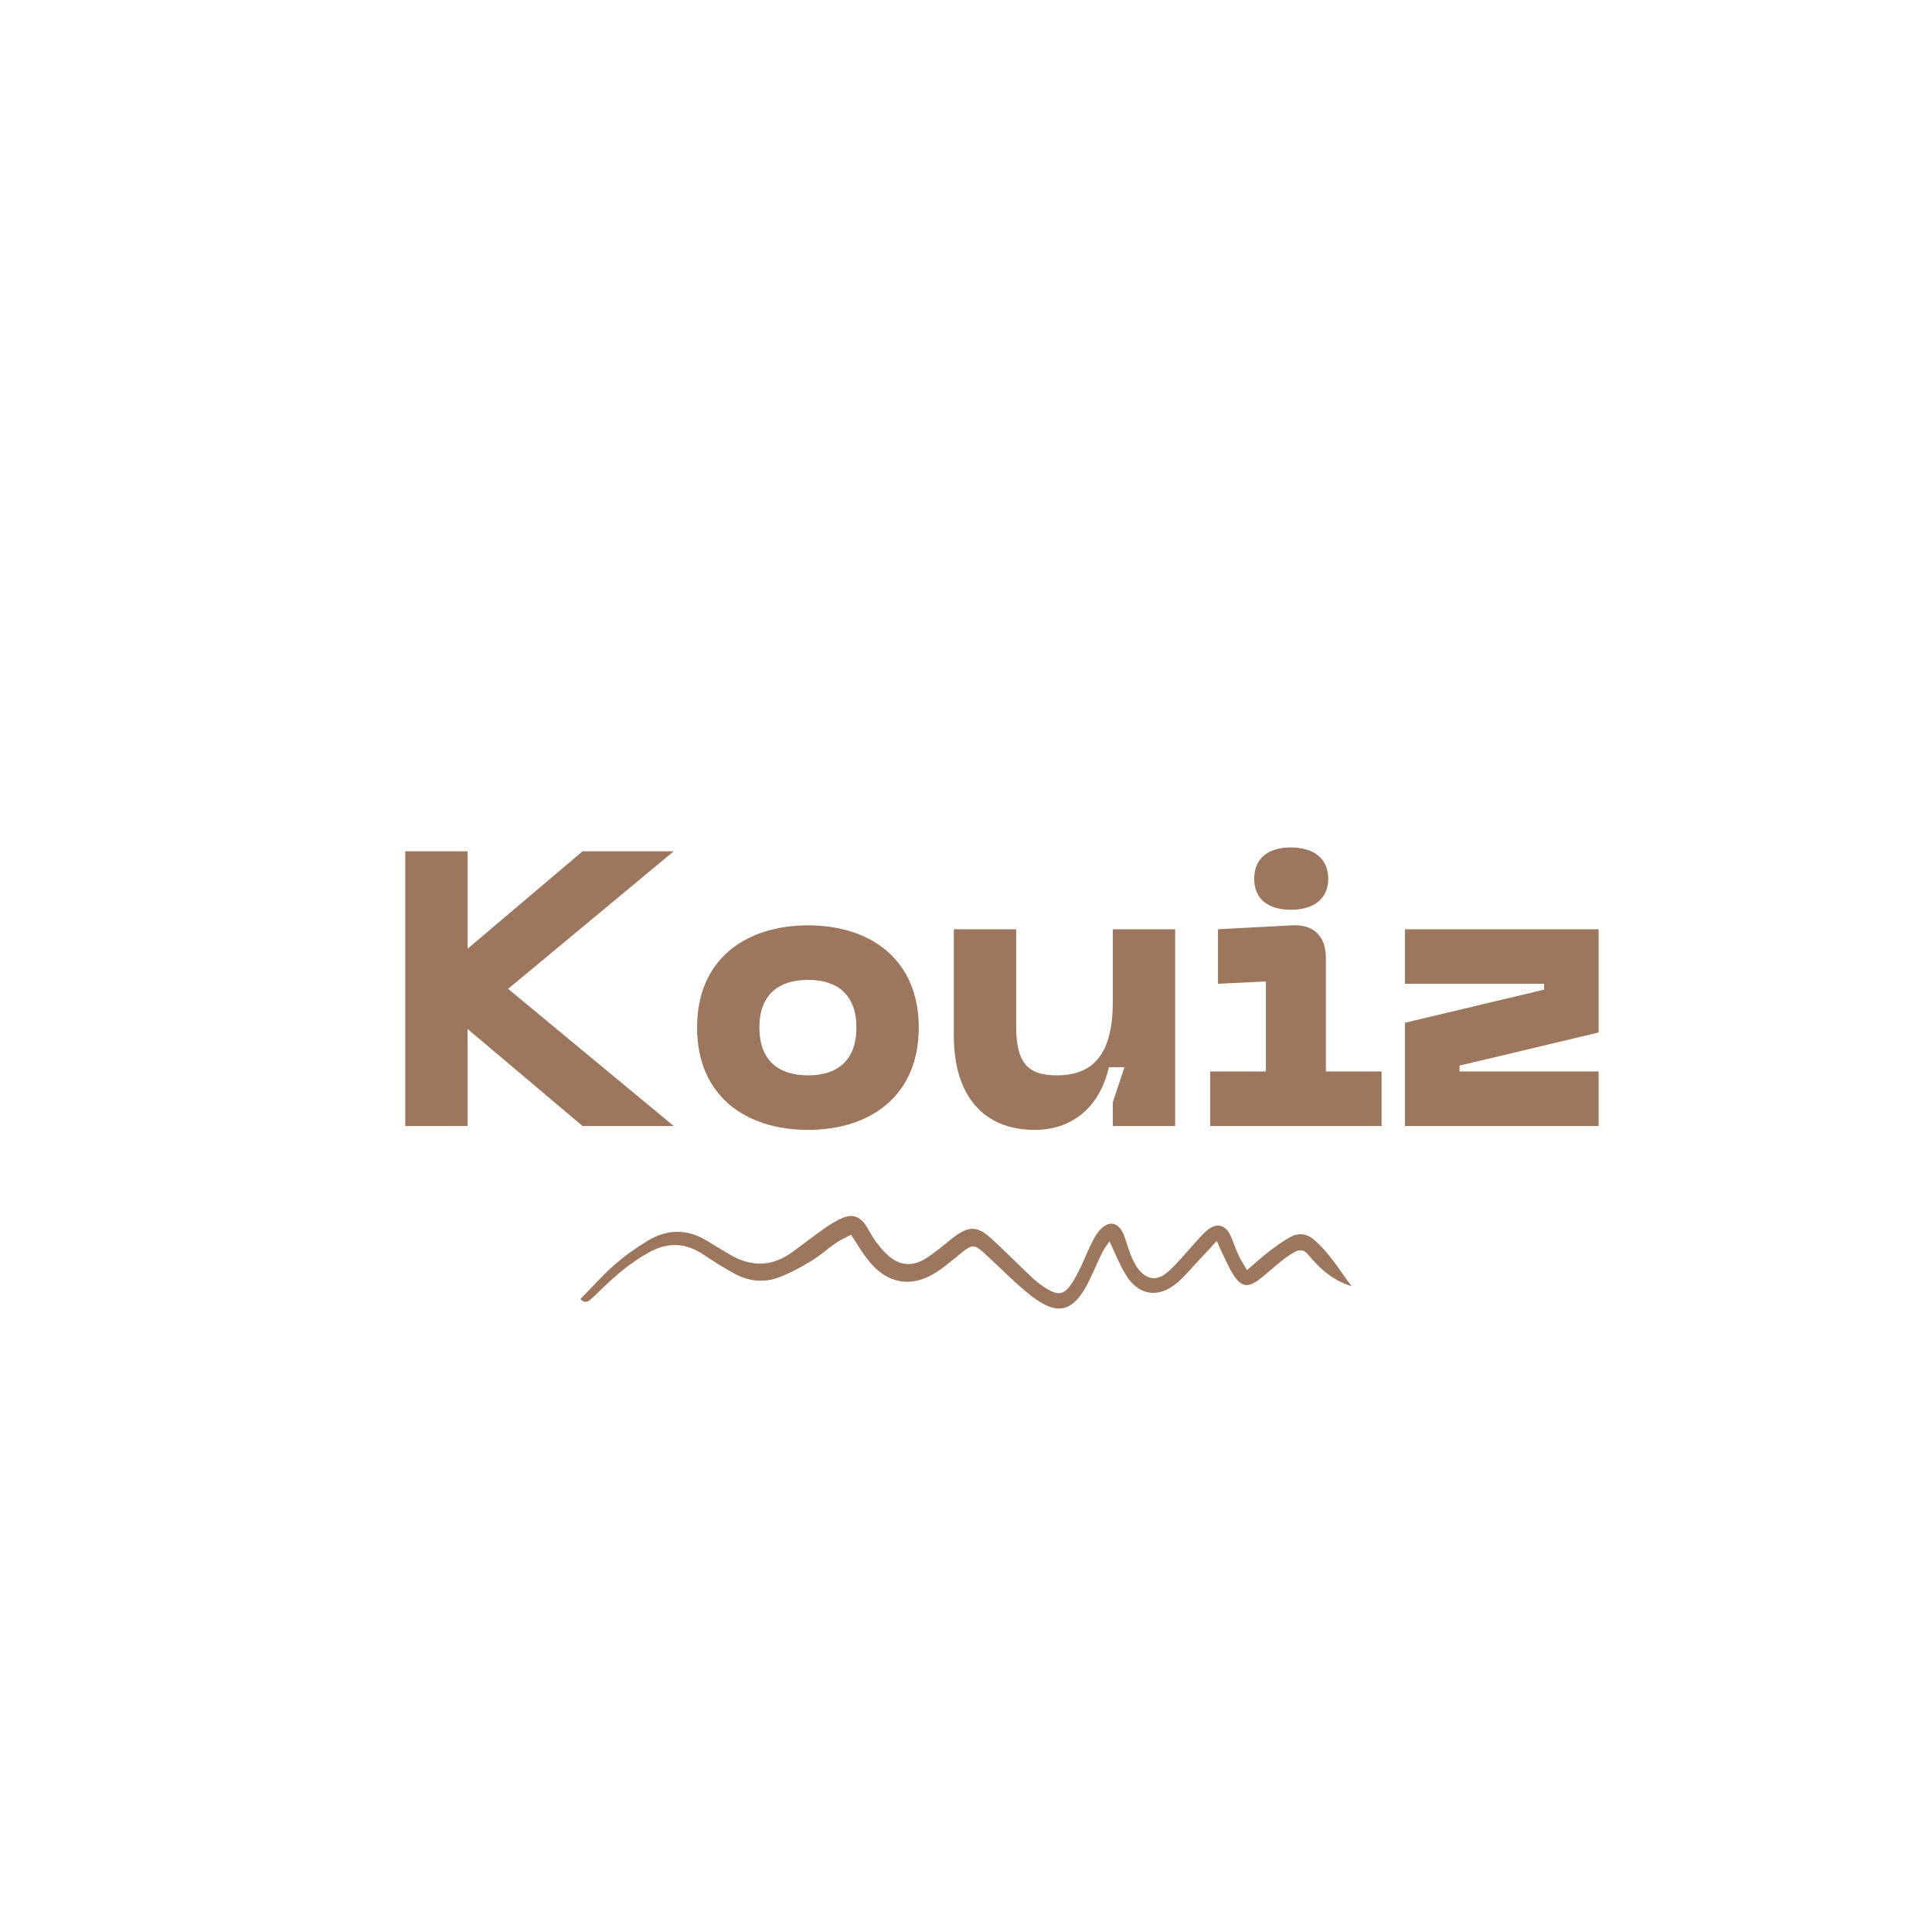
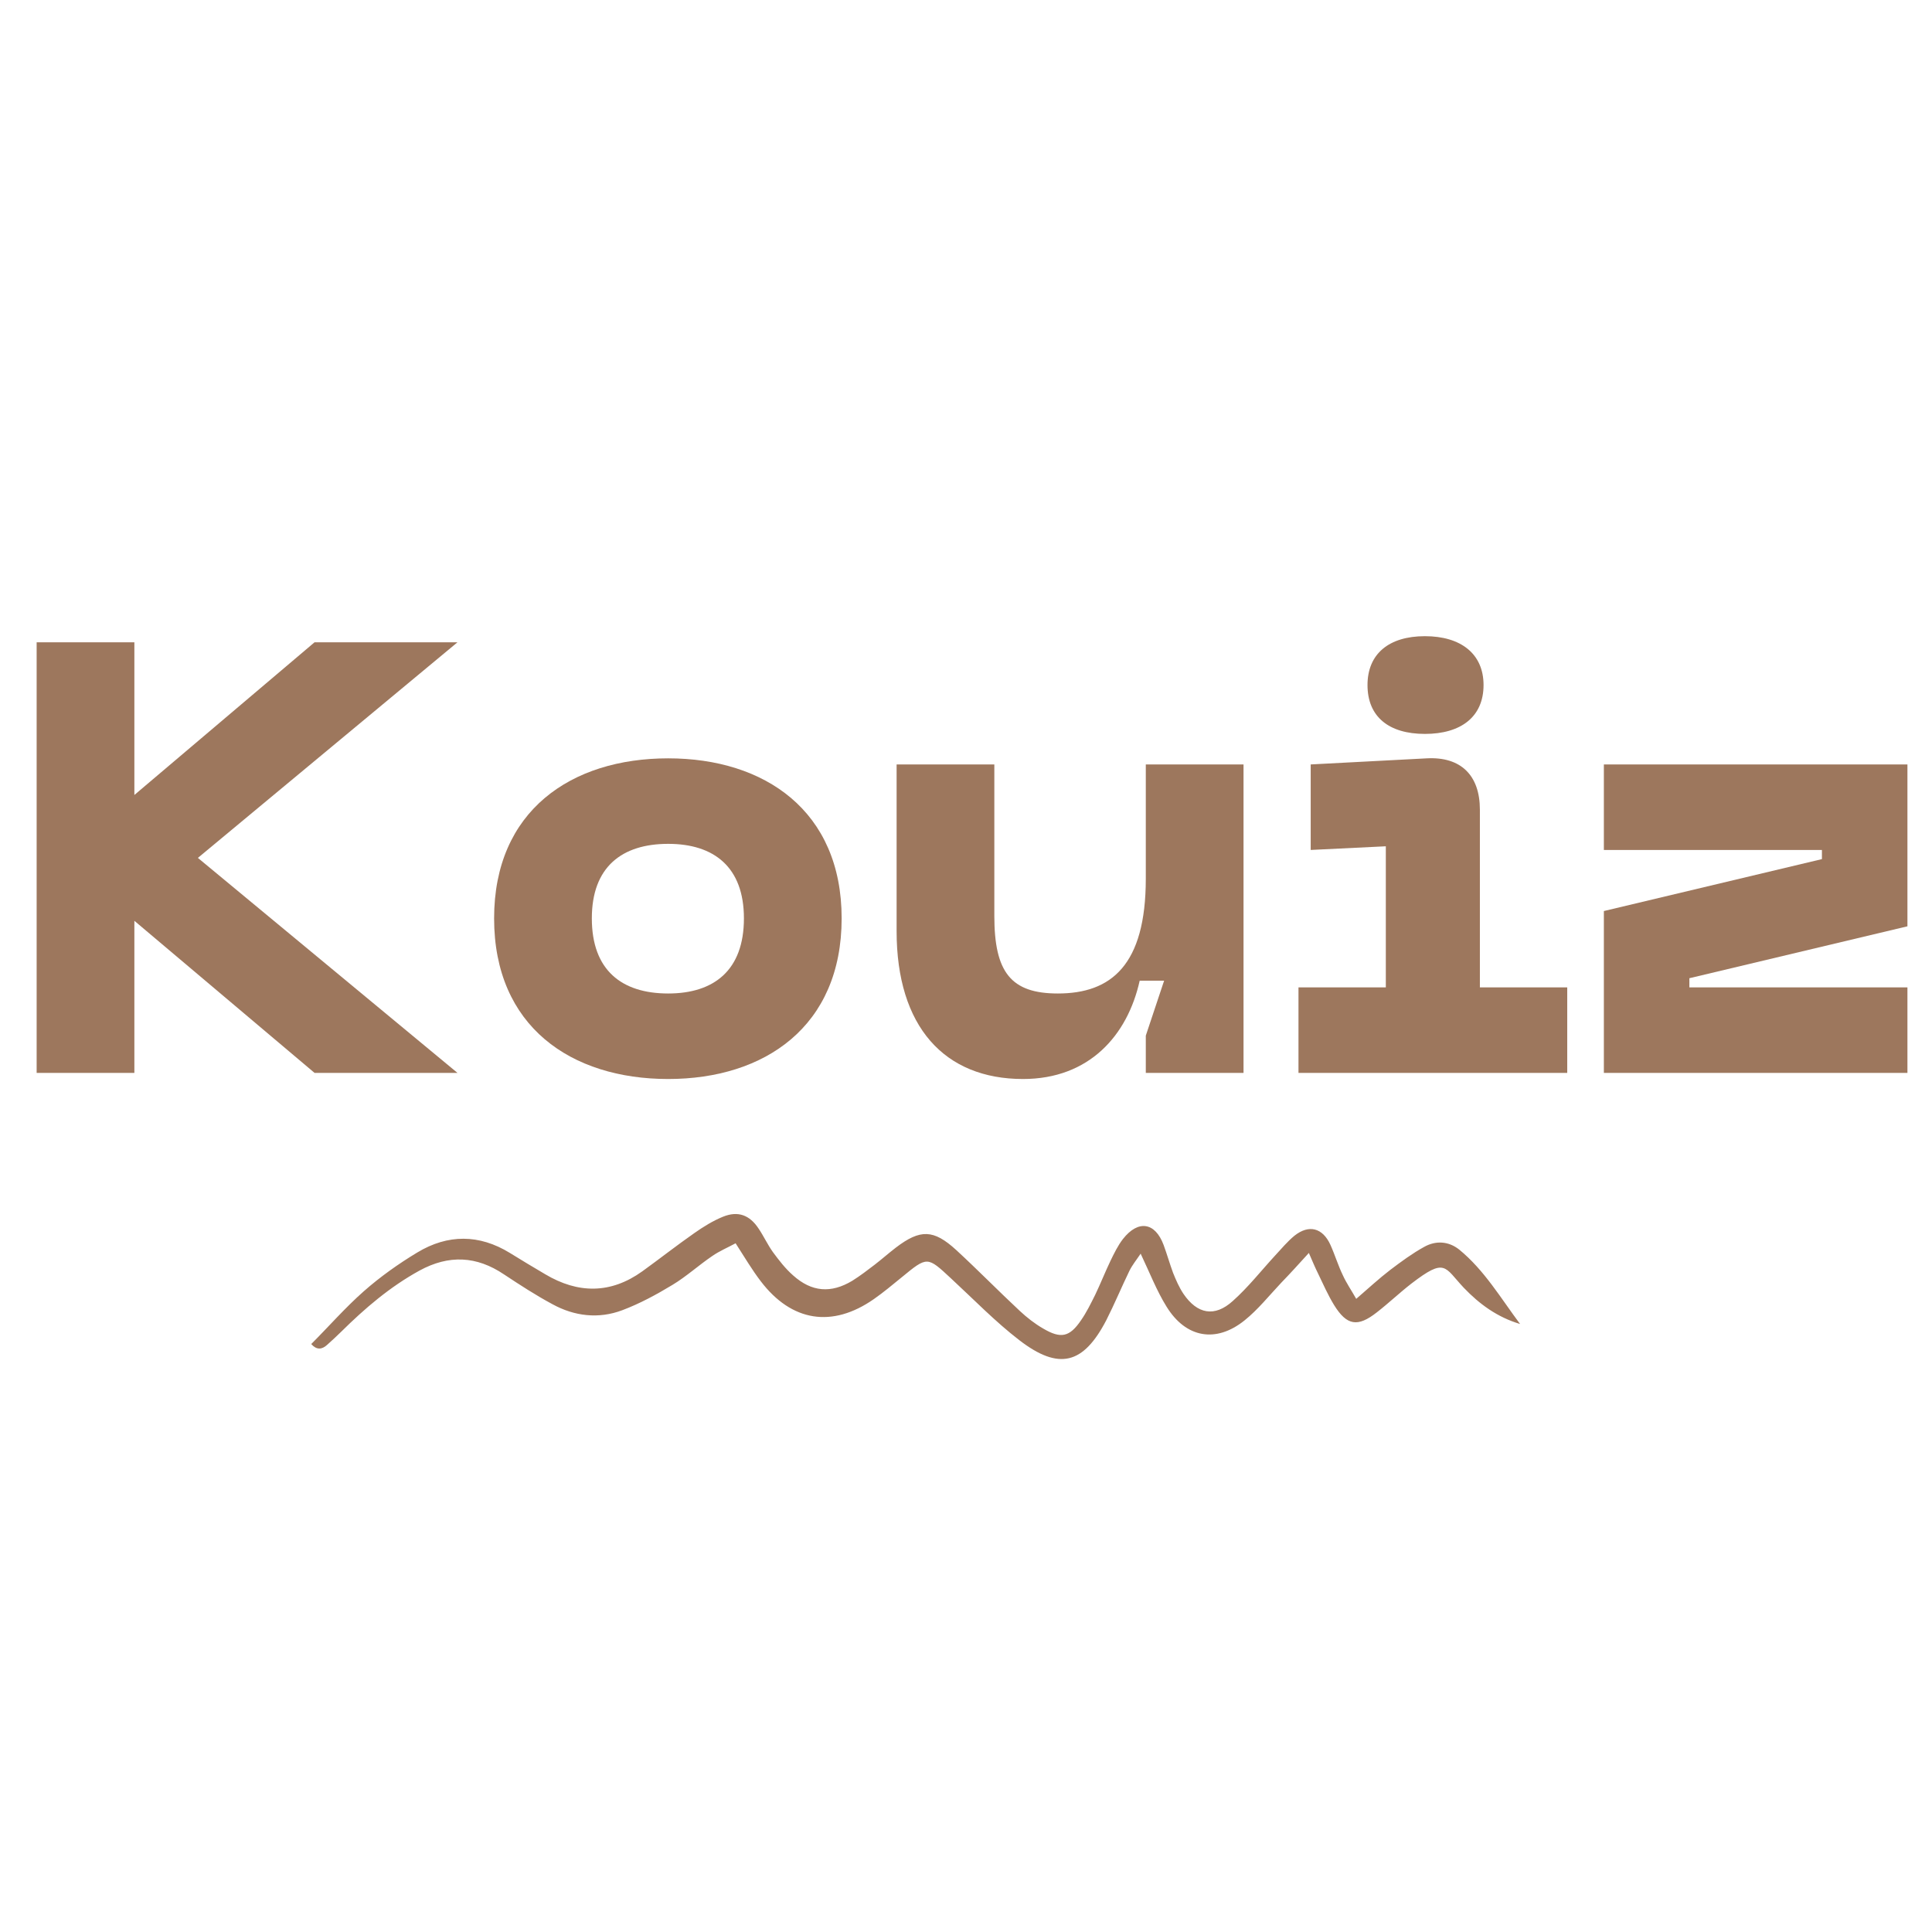
<svg xmlns="http://www.w3.org/2000/svg" width="1024" zoomAndPan="magnify" viewBox="0 0 768 768" height="1024" preserveAspectRatio="xMidYMid meet" version="1.0">
  <defs>
    <g />
-     <clipPath id="cd64e005bf">
-       <path d="M 230.395 483 L 537.895 483 L 537.895 521 L 230.395 521 Z M 230.395 483 " clip-rule="nonzero" />
+     <clipPath id="d4a9c3afd0">
+       <path d="M 123.203 482 L 604.703 482 L 604.703 541 L 123.203 541 Z M 123.203 482 " clip-rule="nonzero" />
    </clipPath>
  </defs>
  <g fill="#9d775d" fill-opacity="1">
-     <g transform="translate(151.8034, 447.6029)">
+     <g transform="translate(0.000003, 426.4907)">
      <g>
-         <path d="M 79.762 -109.191 L 34.074 -70.469 L 34.074 -109.191 L 9.293 -109.191 L 9.293 0 L 34.074 0 L 34.074 -38.566 L 79.762 0 L 116.004 0 L 50.18 -54.52 L 116.004 -109.191 Z M 79.762 -109.191 " />
+         <path d="M 125.039 -171.172 L 53.414 -110.473 L 53.414 -171.172 L 14.566 -171.172 L 14.566 0 L 53.414 0 L 53.414 -60.457 L 125.039 0 L 181.855 0 L 78.664 -85.465 L 181.855 -171.172 Z M 125.039 -171.172 " />
      </g>
    </g>
  </g>
  <g fill="#9d775d" fill-opacity="1">
-     <g transform="translate(270.9022, 447.6029)">
+     <g transform="translate(186.7044, 426.4907)">
      <g>
-         <path d="M 6.195 -39.184 C 6.195 -11.77 25.711 1.547 50.336 1.547 C 74.809 1.547 94.32 -11.77 94.32 -39.184 C 94.32 -66.441 74.809 -79.762 50.336 -79.762 C 25.711 -79.762 6.195 -66.441 6.195 -39.184 Z M 30.977 -39.184 C 30.977 -52.195 38.566 -58.078 50.336 -58.078 C 61.953 -58.078 69.539 -52.195 69.539 -39.184 C 69.539 -26.02 61.953 -20.133 50.336 -20.133 C 38.566 -20.133 30.977 -26.02 30.977 -39.184 Z M 30.977 -39.184 " />
+         <path d="M 9.711 -61.426 C 9.711 -18.453 40.305 2.43 78.91 2.43 C 117.27 2.43 147.863 -18.453 147.863 -61.426 C 147.863 -104.16 117.27 -125.039 78.91 -125.039 C 40.305 -125.039 9.711 -104.16 9.711 -61.426 Z M 48.559 -61.426 C 48.559 -81.82 60.457 -91.047 78.91 -91.047 C 97.117 -91.047 109.016 -81.82 109.016 -61.426 C 109.016 -40.789 97.117 -31.562 78.91 -31.562 C 60.457 -31.562 48.559 -40.789 48.559 -61.426 Z M 48.559 -61.426 " />
      </g>
    </g>
  </g>
  <g fill="#9d775d" fill-opacity="1">
-     <g transform="translate(371.416, 447.6029)">
+     <g transform="translate(344.2742, 426.4907)">
      <g>
-         <path d="M 48.633 -20.133 C 36.707 -20.133 32.523 -25.555 32.523 -39.805 L 32.523 -78.215 L 7.742 -78.215 L 7.742 -35.934 C 7.742 -11.77 19.824 1.547 39.805 1.547 C 56.531 1.547 66.289 -9.449 69.387 -23.387 L 75.582 -23.387 L 70.934 -9.449 L 70.934 0 L 95.715 0 L 95.715 -78.215 L 70.934 -78.215 L 70.934 -49.25 C 70.934 -27.258 62.105 -20.133 48.633 -20.133 Z M 48.633 -20.133 " />
+         <path d="M 76.238 -31.562 C 57.543 -31.562 50.988 -40.062 50.988 -62.398 L 50.988 -122.613 L 12.141 -122.613 L 12.141 -56.328 C 12.141 -18.453 31.078 2.43 62.398 2.43 C 88.621 2.43 103.918 -14.809 108.773 -36.664 L 118.484 -36.664 L 111.199 -14.809 L 111.199 0 L 150.047 0 L 150.047 -122.613 L 111.199 -122.613 L 111.199 -77.211 C 111.199 -42.73 97.359 -31.562 76.238 -31.562 Z M 76.238 -31.562 " />
      </g>
    </g>
  </g>
  <g fill="#9d775d" fill-opacity="1">
-     <g transform="translate(474.8725, 447.6029)">
+     <g transform="translate(506.4569, 426.4907)">
      <g>
-         <path d="M 38.254 -85.957 C 47.395 -85.957 53.125 -90.293 53.125 -98.348 C 53.125 -106.246 47.395 -110.738 38.254 -110.738 C 29.117 -110.738 23.695 -106.246 23.695 -98.348 C 23.695 -90.293 29.117 -85.957 38.254 -85.957 Z M 74.344 0 L 74.344 -21.684 L 52.195 -21.684 L 52.195 -66.754 C 52.195 -75.426 47.395 -80.227 38.719 -79.762 L 9.293 -78.215 L 9.293 -56.531 L 28.344 -57.461 L 28.344 -21.684 L 6.195 -21.684 L 6.195 0 Z M 74.344 0 " />
+         <path d="M 59.969 -134.75 C 74.297 -134.75 83.277 -141.551 83.277 -154.176 C 83.277 -166.559 74.297 -173.598 59.969 -173.598 C 45.645 -173.598 37.148 -166.559 37.148 -154.176 C 37.148 -141.551 45.645 -134.75 59.969 -134.75 Z M 116.543 0 L 116.543 -33.992 L 81.82 -33.992 L 81.82 -104.645 C 81.82 -118.242 74.297 -125.77 60.699 -125.039 L 14.566 -122.613 L 14.566 -88.621 L 44.43 -90.078 L 44.43 -33.992 L 9.711 -33.992 L 9.711 0 Z M 116.543 0 " />
      </g>
    </g>
  </g>
  <g fill="#9d775d" fill-opacity="1">
-     <g transform="translate(552.3099, 447.6029)">
+     <g transform="translate(627.8512, 426.4907)">
      <g>
-         <path d="M 83.172 -78.215 L 6.195 -78.215 L 6.195 -56.531 L 61.488 -56.531 L 61.488 -54.207 L 6.195 -41.043 L 6.195 0 L 83.172 0 L 83.172 -21.684 L 27.879 -21.684 L 27.879 -24.008 L 83.172 -37.172 Z M 83.172 -78.215 " />
+         <path d="M 130.383 -122.613 L 9.711 -122.613 L 9.711 -88.621 L 96.391 -88.621 L 96.391 -84.98 L 9.711 -64.34 L 9.711 0 L 130.383 0 L 130.383 -33.992 L 43.703 -33.992 L 43.703 -37.633 L 130.383 -58.27 Z M 130.383 -122.613 " />
      </g>
    </g>
  </g>
-   <g clip-path="url(#cd64e005bf)">
-     <path fill="#9d775d" d="M 537.266 511.277 C 531.504 509.562 526.969 506.254 522.984 502.086 C 518.02 496.816 518.387 494.363 509.688 501.043 C 506.684 503.371 503.926 506.008 500.922 508.336 C 496.082 512.137 493.324 511.707 490.074 506.438 C 488.543 503.926 487.316 501.168 486.031 498.469 C 485.293 497 484.684 495.527 483.703 493.262 C 481.129 496.078 478.984 498.469 476.715 500.797 C 473.652 504.047 470.832 507.602 467.398 510.359 C 460.168 516.18 452.508 514.832 447.605 506.867 C 445.094 502.82 443.375 498.348 441.047 493.445 C 440.066 494.914 438.965 496.262 438.227 497.734 C 436.207 501.902 434.43 506.191 432.344 510.297 C 426.523 521.512 420.332 523.105 410.281 515.383 C 404.152 510.664 398.699 505.027 393 499.758 C 386.934 494.117 386.996 494.059 380.438 499.449 C 378.109 501.352 375.84 503.25 373.391 504.965 C 362.848 512.32 352.551 510.727 344.707 500.43 C 342.504 497.551 340.664 494.426 338.336 490.809 C 336.312 491.914 334.23 492.77 332.391 494.059 C 328.957 496.387 325.895 499.207 322.34 501.352 C 318.293 503.801 314.004 506.129 309.594 507.785 C 303.586 510.051 297.457 509.316 291.883 506.254 C 287.652 503.984 283.609 501.352 279.625 498.715 C 272.637 493.996 265.59 493.691 258.176 497.734 C 250.699 501.84 244.324 507.293 238.32 513.238 C 237.152 514.402 235.93 515.508 234.703 516.609 C 233.414 517.773 232.066 517.898 230.719 516.363 C 235.133 511.953 239.301 507.172 244.02 503.004 C 248.184 499.328 252.844 496.02 257.625 493.137 C 265.344 488.48 273.312 488.48 281.094 493.262 C 284.035 495.098 287.039 496.875 290.043 498.652 C 298.379 503.617 306.652 503.68 314.68 497.918 C 319.09 494.73 323.383 491.359 327.855 488.234 C 330.121 486.641 332.574 485.109 335.148 484.066 C 338.949 482.535 341.891 483.641 344.156 487.07 C 345.445 488.969 346.426 491.117 347.773 493.016 C 349.305 495.098 350.961 497.242 352.922 498.961 C 357.641 503.188 362.543 503.555 367.934 500.309 C 369.895 499.082 371.734 497.672 373.574 496.262 C 375.41 494.855 377.129 493.32 378.965 491.914 C 385.156 487.195 388.527 487.254 394.289 492.523 C 399.742 497.551 404.949 502.883 410.406 507.969 C 412.184 509.625 414.203 511.219 416.352 512.441 C 420.824 515.078 423.031 514.586 425.91 510.359 C 427.32 508.336 428.422 506.07 429.527 503.863 C 430.875 501.043 432.039 498.102 433.387 495.281 C 434.305 493.383 435.285 491.359 436.574 489.707 C 440.434 484.805 444.723 485.477 446.871 491.238 C 447.727 493.566 448.402 495.957 449.258 498.285 C 449.996 500.125 450.793 501.965 451.895 503.617 C 455.387 508.766 459.801 509.625 464.398 505.457 C 468.32 501.965 471.629 497.734 475.184 493.875 C 476.777 492.156 478.246 490.379 480.023 488.91 C 483.703 485.969 487.195 486.887 489.156 491.176 C 490.32 493.75 491.117 496.449 492.344 498.961 C 493.199 500.859 494.426 502.637 495.715 504.906 C 498.84 502.207 501.473 499.758 504.355 497.551 C 507.113 495.469 509.93 493.383 512.934 491.727 C 515.875 490.074 519.125 490.258 521.82 492.402 C 528.195 497.613 532.359 504.723 537.266 511.277 Z M 537.266 511.277 " fill-opacity="1" fill-rule="nonzero" />
+   <g clip-path="url(#d4a9c3afd0)">
+     <path fill="#9d775d" d="M 604.254 526.309 C 595.227 523.621 588.117 518.434 581.871 511.898 C 574.09 503.637 574.668 499.793 561.023 510.266 C 556.316 513.918 551.996 518.047 547.285 521.699 C 539.699 527.656 535.375 526.98 530.281 518.719 C 527.879 514.781 525.961 510.457 523.941 506.23 C 522.789 503.926 521.828 501.621 520.293 498.066 C 516.258 502.484 512.895 506.23 509.34 509.883 C 504.535 514.973 500.117 520.547 494.738 524.867 C 483.402 533.996 471.391 531.883 463.707 519.391 C 459.77 513.051 457.078 506.039 453.426 498.352 C 451.891 500.66 450.16 502.773 449.008 505.078 C 445.84 511.609 443.051 518.336 439.785 524.773 C 430.66 542.352 420.957 544.852 405.199 532.746 C 395.594 525.348 387.043 516.512 378.109 508.25 C 368.598 499.41 368.695 499.312 358.414 507.77 C 354.766 510.746 351.211 513.723 347.367 516.414 C 330.844 527.941 314.703 525.445 302.406 509.305 C 298.949 504.789 296.066 499.891 292.414 494.223 C 289.246 495.953 285.98 497.297 283.098 499.312 C 277.719 502.965 272.914 507.383 267.344 510.746 C 261 514.59 254.277 518.238 247.359 520.832 C 237.945 524.387 228.336 523.234 219.594 518.434 C 212.965 514.879 206.625 510.746 200.383 506.617 C 189.43 499.219 178.383 498.738 166.758 505.078 C 155.039 511.516 145.047 520.066 135.633 529.383 C 133.805 531.207 131.883 532.938 129.965 534.668 C 127.945 536.492 125.832 536.684 123.719 534.281 C 130.637 527.367 137.168 519.871 144.566 513.34 C 151.098 507.574 158.398 502.387 165.895 497.871 C 177.996 490.57 190.488 490.57 202.688 498.066 C 207.297 500.945 212.008 503.734 216.715 506.52 C 229.777 514.301 242.75 514.398 255.332 505.367 C 262.25 500.371 268.977 495.086 275.988 490.188 C 279.543 487.691 283.387 485.289 287.422 483.656 C 293.375 481.254 297.988 482.98 301.543 488.363 C 303.559 491.34 305.098 494.703 307.211 497.68 C 309.613 500.945 312.207 504.309 315.281 507 C 322.676 513.629 330.363 514.203 338.816 509.113 C 341.891 507.191 344.773 504.98 347.656 502.773 C 350.539 500.562 353.227 498.16 356.109 495.953 C 365.812 488.555 371.098 488.648 380.125 496.914 C 388.676 504.789 396.844 513.148 405.395 521.121 C 408.18 523.715 411.348 526.215 414.711 528.133 C 421.723 532.266 425.184 531.496 429.699 524.867 C 431.906 521.699 433.637 518.145 435.367 514.684 C 437.48 510.266 439.305 505.656 441.418 501.234 C 442.859 498.258 444.398 495.086 446.414 492.492 C 452.465 484.809 459.191 485.863 462.555 494.895 C 463.898 498.547 464.957 502.293 466.301 505.941 C 467.453 508.824 468.703 511.707 470.43 514.301 C 475.906 522.371 482.824 523.715 490.031 517.184 C 496.18 511.707 501.367 505.078 506.938 499.027 C 509.434 496.336 511.742 493.551 514.527 491.246 C 520.293 486.633 525.766 488.074 528.84 494.797 C 530.668 498.832 531.914 503.062 533.836 507 C 535.184 509.977 537.102 512.762 539.121 516.316 C 544.02 512.09 548.152 508.25 552.668 504.789 C 556.988 501.523 561.41 498.258 566.117 495.664 C 570.727 493.07 575.82 493.359 580.047 496.719 C 590.039 504.887 596.57 516.031 604.254 526.309 Z M 604.254 526.309 " fill-opacity="1" fill-rule="nonzero" />
  </g>
</svg>
